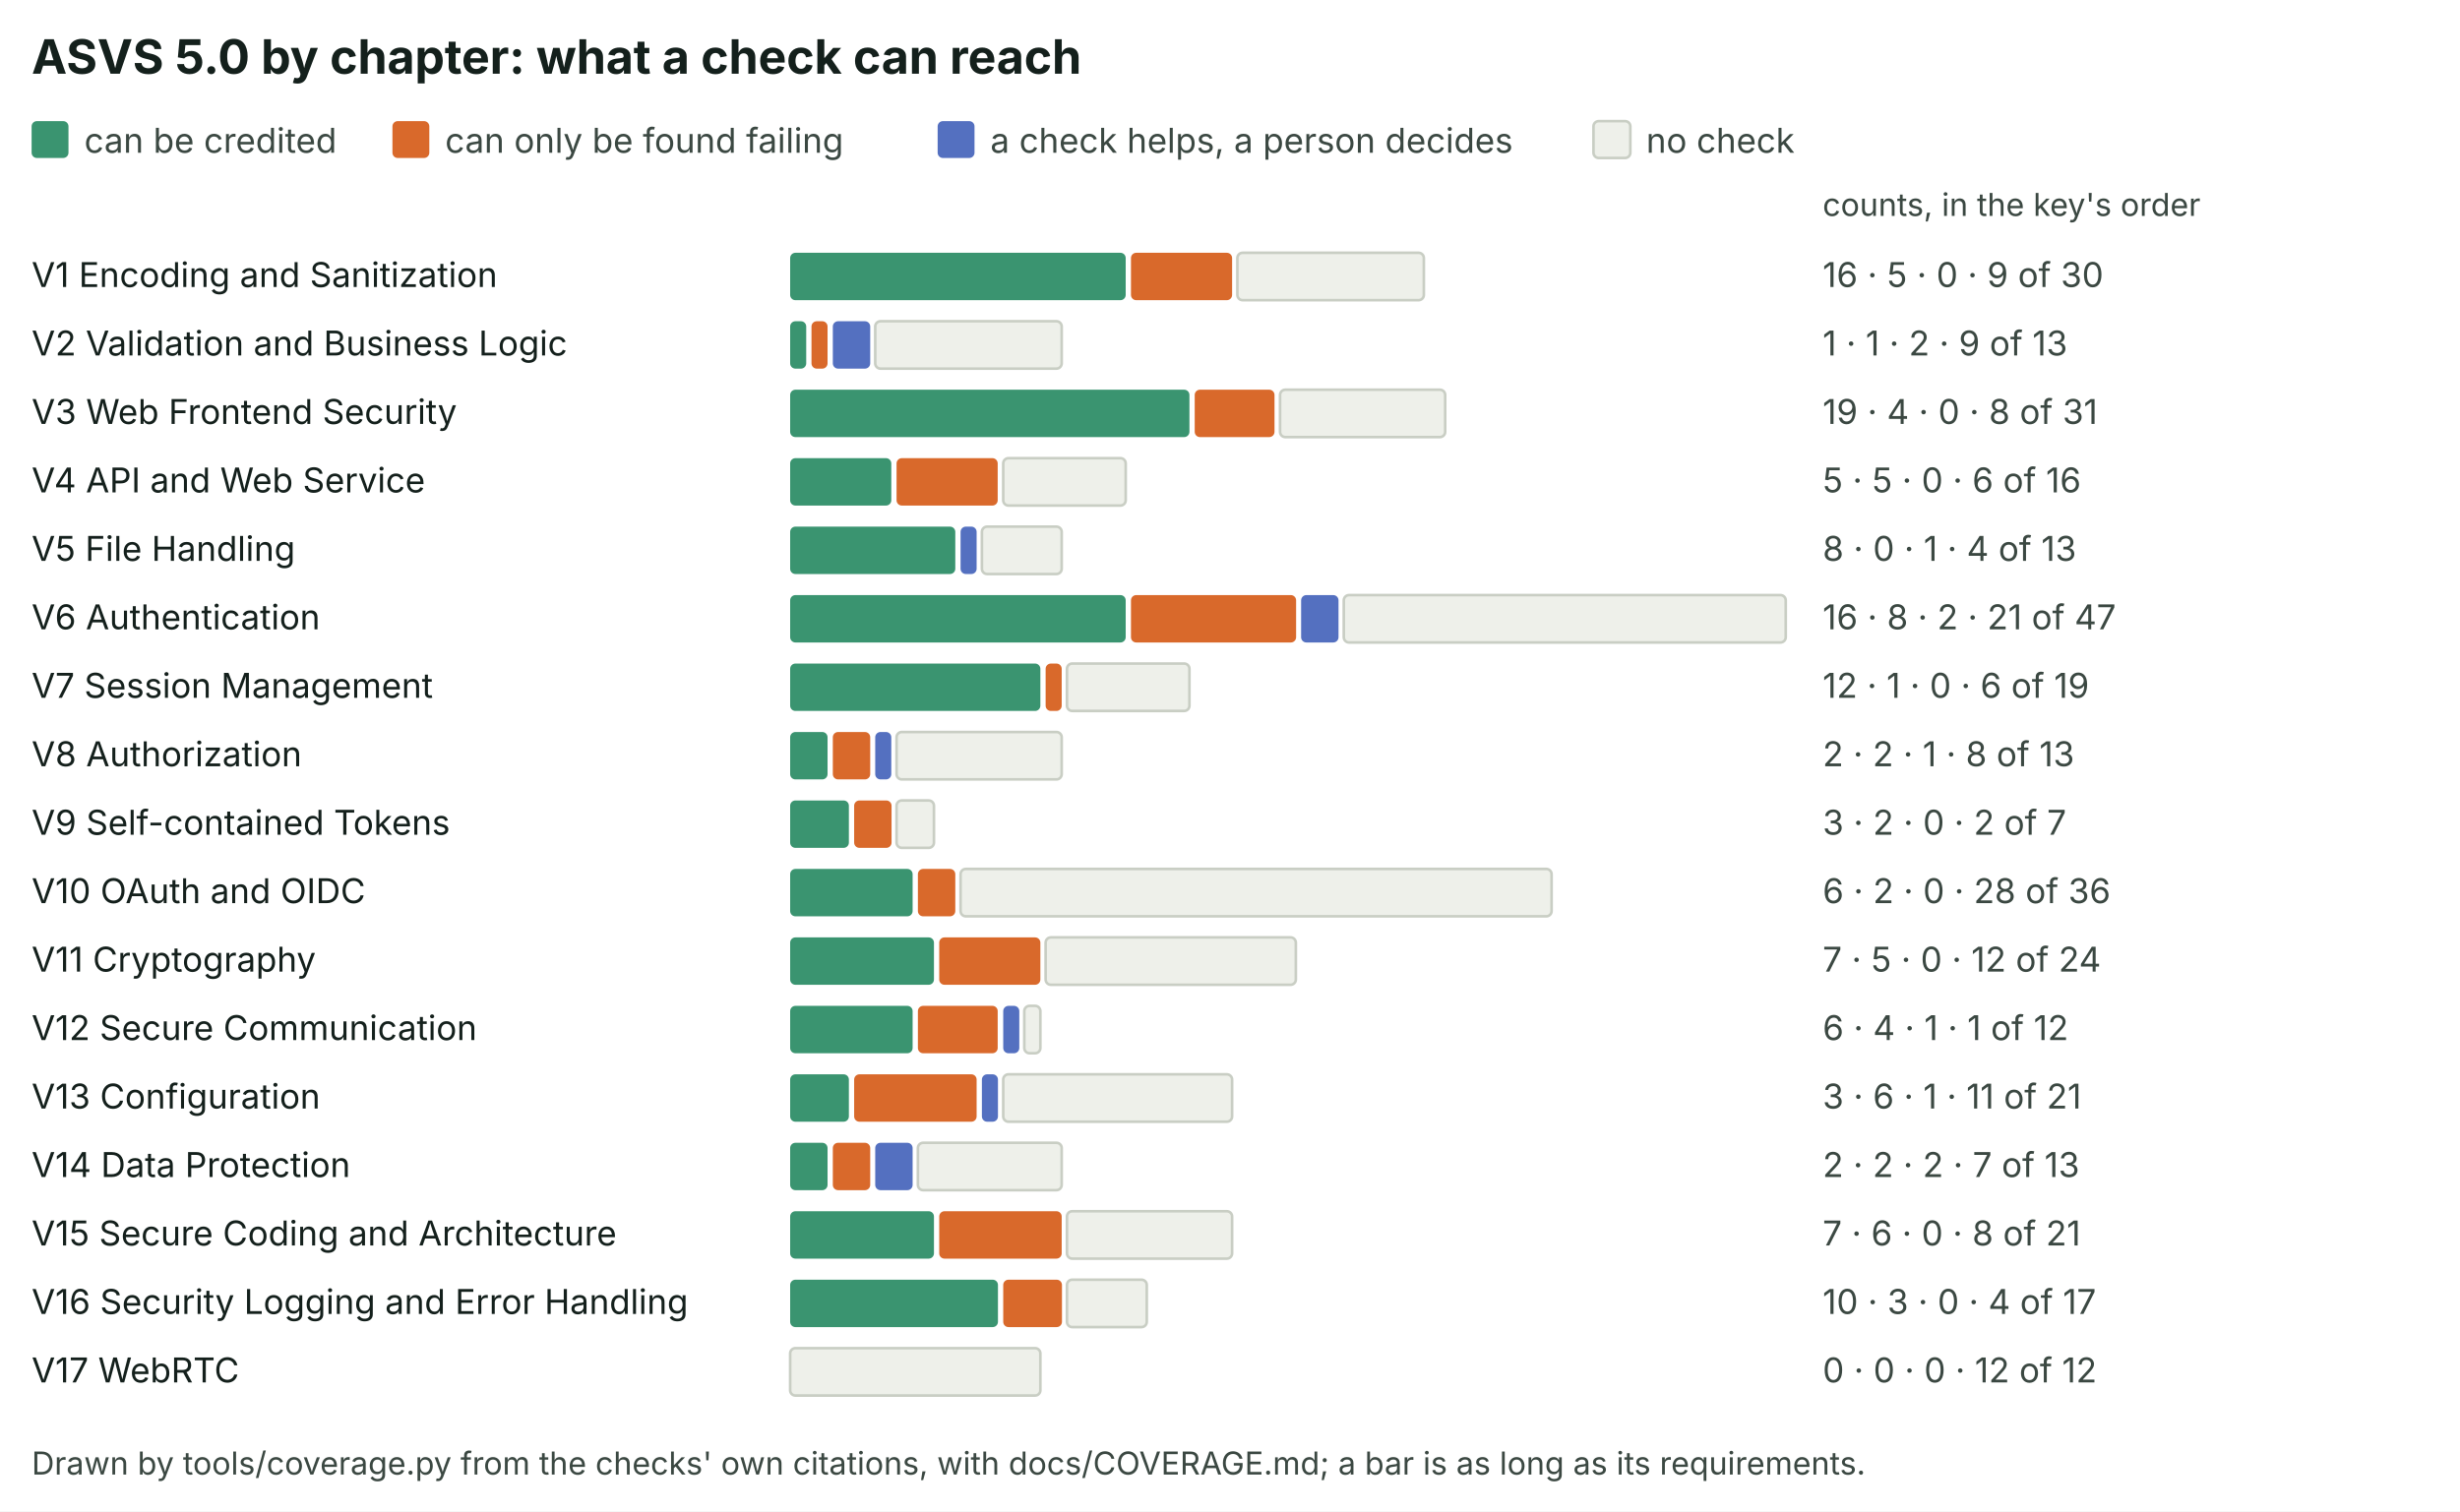
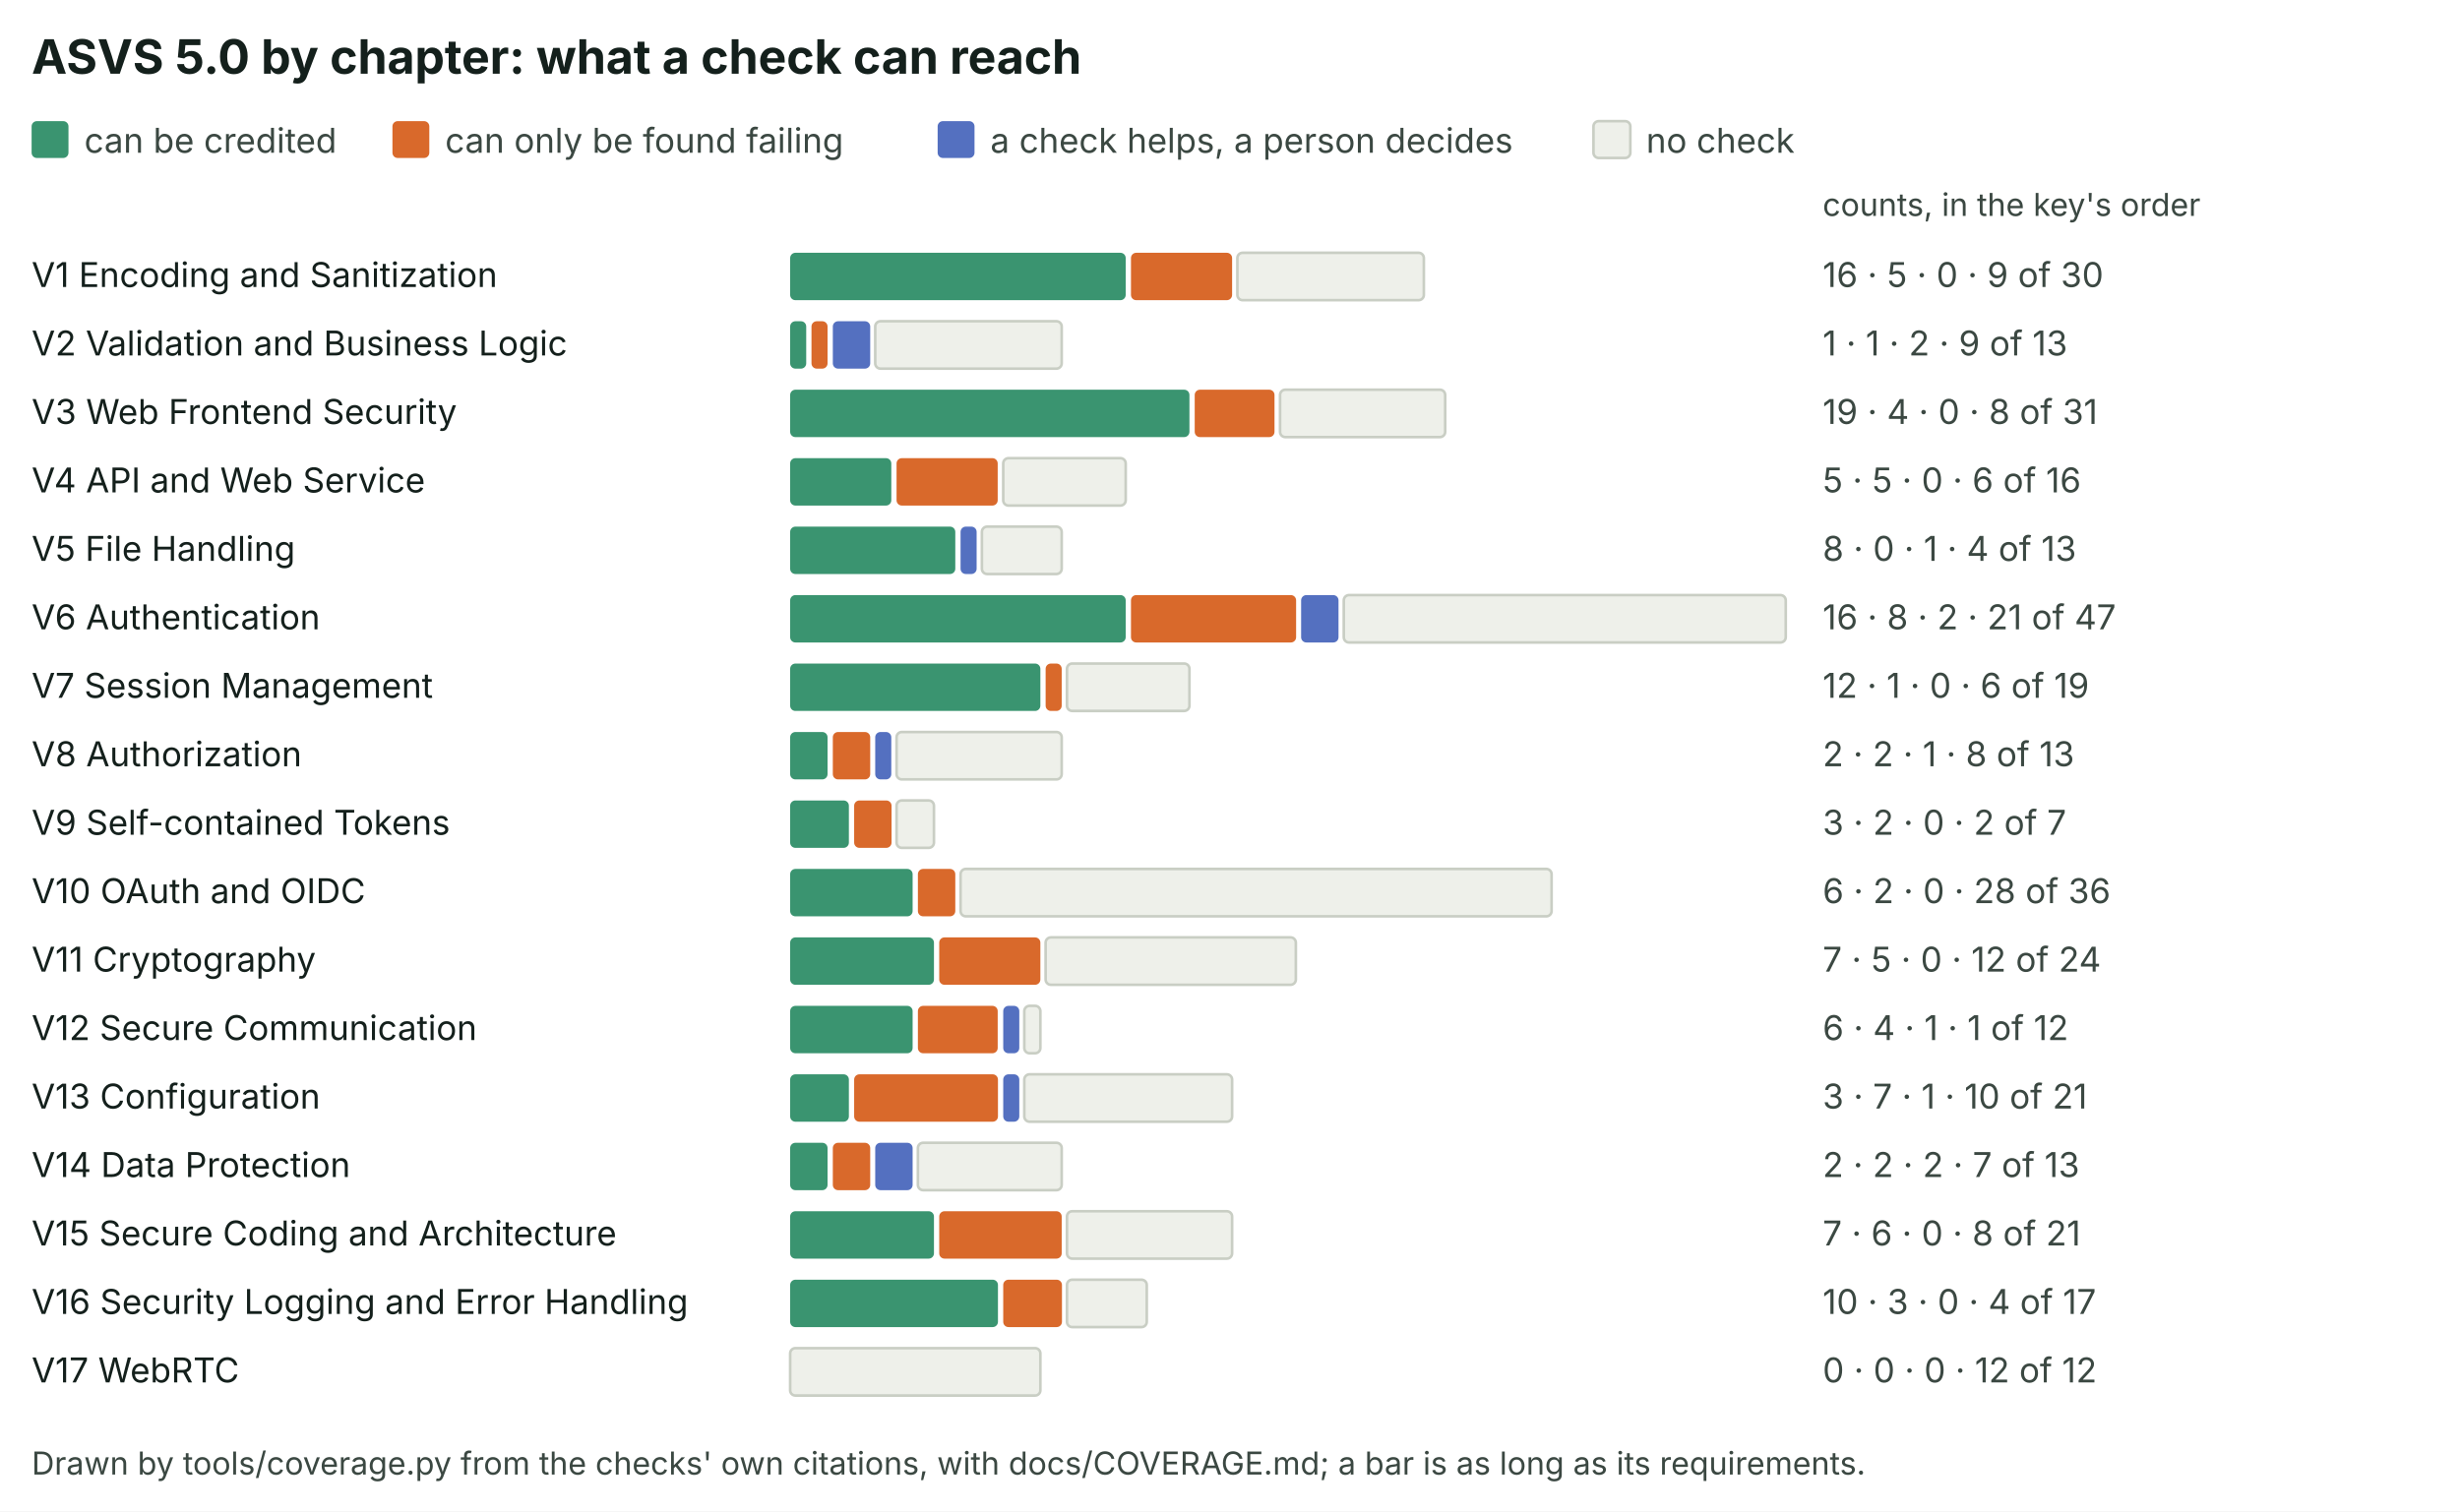
<svg xmlns="http://www.w3.org/2000/svg" viewBox="0 0 934 574" width="934" height="574" role="img" aria-labelledby="t d" font-family="Atkinson Hyperlegible, -apple-system, Segoe UI, sans-serif">
  <style>.bg{fill:#FFFFFF}.ink{fill:#14201C}.soft{fill:#3B4842}.none{fill:#EEF0EA;stroke:#C9CEC4}@media (prefers-color-scheme: dark){.bg{fill:#14201C}.ink{fill:#F3F4EF}.soft{fill:#C9CEC4}.none{fill:#182A23;stroke:#3B4842}}</style>
  <rect class="bg" width="934" height="574" />
  <text class="ink" x="12" y="28" font-size="18" font-weight="700">ASVS 5.0 by chapter: what a check can reach</text>
  <rect fill="#3A9470" x="12" y="46" width="14" height="14" rx="2" />
  <text class="soft" x="32" y="58" font-size="13">can be credited</text>
  <rect fill="#D9692B" x="149" y="46" width="14" height="14" rx="2" />
  <text class="soft" x="169" y="58" font-size="13">can only be found failing</text>
  <rect fill="#5470C0" x="356" y="46" width="14" height="14" rx="2" />
  <text class="soft" x="376" y="58" font-size="13">a check helps, a person decides</text>
  <rect class="none" x="605" y="46" width="14" height="14" rx="2" />
  <text class="soft" x="625" y="58" font-size="13">no check</text>
  <text class="soft" x="692" y="82" font-size="12">counts, in the key's order</text>
  <text class="ink" x="12" y="109" font-size="13">V1 Encoding and Sanitization</text>
  <rect fill="#3A9470" x="300.0" y="96" width="127.4" height="18" rx="2" />
  <rect fill="#D9692B" x="429.4" y="96" width="38.4" height="18" rx="2" />
  <rect class="none" x="469.8" y="96" width="70.8" height="18" rx="2" />
  <text class="soft" x="692" y="109" font-size="13">16 · 5 · 0 · 9  of 30</text>
  <text class="ink" x="12" y="135" font-size="13">V2 Validation and Business Logic</text>
  <rect fill="#3A9470" x="300.0" y="122" width="6.1" height="18" rx="2" />
  <rect fill="#D9692B" x="308.1" y="122" width="6.1" height="18" rx="2" />
  <rect fill="#5470C0" x="316.2" y="122" width="14.2" height="18" rx="2" />
  <rect class="none" x="332.3" y="122" width="70.8" height="18" rx="2" />
  <text class="soft" x="692" y="135" font-size="13">1 · 1 · 2 · 9  of 13</text>
  <text class="ink" x="12" y="161" font-size="13">V3 Web Frontend Security</text>
  <rect fill="#3A9470" x="300.0" y="148" width="151.6" height="18" rx="2" />
  <rect fill="#D9692B" x="453.6" y="148" width="30.3" height="18" rx="2" />
  <rect class="none" x="486.0" y="148" width="62.7" height="18" rx="2" />
  <text class="soft" x="692" y="161" font-size="13">19 · 4 · 0 · 8  of 31</text>
  <text class="ink" x="12" y="187" font-size="13">V4 API and Web Service</text>
  <rect fill="#3A9470" x="300.0" y="174" width="38.4" height="18" rx="2" />
  <rect fill="#D9692B" x="340.4" y="174" width="38.4" height="18" rx="2" />
  <rect class="none" x="380.9" y="174" width="46.5" height="18" rx="2" />
  <text class="soft" x="692" y="187" font-size="13">5 · 5 · 0 · 6  of 16</text>
  <text class="ink" x="12" y="213" font-size="13">V5 File Handling</text>
  <rect fill="#3A9470" x="300.0" y="200" width="62.7" height="18" rx="2" />
  <rect fill="#5470C0" x="364.7" y="200" width="6.1" height="18" rx="2" />
  <rect class="none" x="372.8" y="200" width="30.3" height="18" rx="2" />
  <text class="soft" x="692" y="213" font-size="13">8 · 0 · 1 · 4  of 13</text>
  <text class="ink" x="12" y="239" font-size="13">V6 Authentication</text>
  <rect fill="#3A9470" x="300.0" y="226" width="127.4" height="18" rx="2" />
  <rect fill="#D9692B" x="429.4" y="226" width="62.7" height="18" rx="2" />
  <rect fill="#5470C0" x="494.0" y="226" width="14.2" height="18" rx="2" />
  <rect class="none" x="510.2" y="226" width="167.8" height="18" rx="2" />
  <text class="soft" x="692" y="239" font-size="13">16 · 8 · 2 · 21  of 47</text>
  <text class="ink" x="12" y="265" font-size="13">V7 Session Management</text>
  <rect fill="#3A9470" x="300.0" y="252" width="95.0" height="18" rx="2" />
  <rect fill="#D9692B" x="397.0" y="252" width="6.1" height="18" rx="2" />
  <rect class="none" x="405.1" y="252" width="46.5" height="18" rx="2" />
  <text class="soft" x="692" y="265" font-size="13">12 · 1 · 0 · 6  of 19</text>
  <text class="ink" x="12" y="291" font-size="13">V8 Authorization</text>
  <rect fill="#3A9470" x="300.0" y="278" width="14.2" height="18" rx="2" />
  <rect fill="#D9692B" x="316.2" y="278" width="14.2" height="18" rx="2" />
  <rect fill="#5470C0" x="332.3" y="278" width="6.1" height="18" rx="2" />
  <rect class="none" x="340.4" y="278" width="62.7" height="18" rx="2" />
  <text class="soft" x="692" y="291" font-size="13">2 · 2 · 1 · 8  of 13</text>
  <text class="ink" x="12" y="317" font-size="13">V9 Self-contained Tokens</text>
  <rect fill="#3A9470" x="300.0" y="304" width="22.3" height="18" rx="2" />
  <rect fill="#D9692B" x="324.3" y="304" width="14.2" height="18" rx="2" />
  <rect class="none" x="340.4" y="304" width="14.2" height="18" rx="2" />
  <text class="soft" x="692" y="317" font-size="13">3 · 2 · 0 · 2  of 7</text>
  <text class="ink" x="12" y="343" font-size="13">V10 OAuth and OIDC</text>
  <rect fill="#3A9470" x="300.0" y="330" width="46.5" height="18" rx="2" />
  <rect fill="#D9692B" x="348.5" y="330" width="14.2" height="18" rx="2" />
  <rect class="none" x="364.7" y="330" width="224.4" height="18" rx="2" />
  <text class="soft" x="692" y="343" font-size="13">6 · 2 · 0 · 28  of 36</text>
  <text class="ink" x="12" y="369" font-size="13">V11 Cryptography</text>
  <rect fill="#3A9470" x="300.0" y="356" width="54.6" height="18" rx="2" />
  <rect fill="#D9692B" x="356.6" y="356" width="38.4" height="18" rx="2" />
  <rect class="none" x="397.0" y="356" width="95.0" height="18" rx="2" />
  <text class="soft" x="692" y="369" font-size="13">7 · 5 · 0 · 12  of 24</text>
  <text class="ink" x="12" y="395" font-size="13">V12 Secure Communication</text>
  <rect fill="#3A9470" x="300.0" y="382" width="46.5" height="18" rx="2" />
  <rect fill="#D9692B" x="348.5" y="382" width="30.3" height="18" rx="2" />
  <rect fill="#5470C0" x="380.9" y="382" width="6.1" height="18" rx="2" />
  <rect class="none" x="388.9" y="382" width="6.1" height="18" rx="2" />
  <text class="soft" x="692" y="395" font-size="13">6 · 4 · 1 · 1  of 12</text>
  <text class="ink" x="12" y="421" font-size="13">V13 Configuration</text>
  <rect fill="#3A9470" x="300.0" y="408" width="22.3" height="18" rx="2" />
-   <rect fill="#D9692B" x="324.3" y="408" width="46.5" height="18" rx="2" />
-   <rect fill="#5470C0" x="372.8" y="408" width="6.1" height="18" rx="2" />
-   <rect class="none" x="380.9" y="408" width="86.9" height="18" rx="2" />
-   <text class="soft" x="692" y="421" font-size="13">3 · 6 · 1 · 11  of 21</text>
+   <rect fill="#D9692B" x="324.3" y="408" width="54.6" height="18" rx="2" />
+   <rect fill="#5470C0" x="380.9" y="408" width="6.1" height="18" rx="2" />
+   <rect class="none" x="388.9" y="408" width="78.9" height="18" rx="2" />
+   <text class="soft" x="692" y="421" font-size="13">3 · 7 · 1 · 10  of 21</text>
  <text class="ink" x="12" y="447" font-size="13">V14 Data Protection</text>
  <rect fill="#3A9470" x="300.0" y="434" width="14.2" height="18" rx="2" />
  <rect fill="#D9692B" x="316.2" y="434" width="14.2" height="18" rx="2" />
  <rect fill="#5470C0" x="332.3" y="434" width="14.2" height="18" rx="2" />
  <rect class="none" x="348.5" y="434" width="54.6" height="18" rx="2" />
  <text class="soft" x="692" y="447" font-size="13">2 · 2 · 2 · 7  of 13</text>
  <text class="ink" x="12" y="473" font-size="13">V15 Secure Coding and Architecture</text>
  <rect fill="#3A9470" x="300.0" y="460" width="54.6" height="18" rx="2" />
  <rect fill="#D9692B" x="356.6" y="460" width="46.5" height="18" rx="2" />
  <rect class="none" x="405.1" y="460" width="62.7" height="18" rx="2" />
  <text class="soft" x="692" y="473" font-size="13">7 · 6 · 0 · 8  of 21</text>
  <text class="ink" x="12" y="499" font-size="13">V16 Security Logging and Error Handling</text>
  <rect fill="#3A9470" x="300.0" y="486" width="78.9" height="18" rx="2" />
  <rect fill="#D9692B" x="380.9" y="486" width="22.3" height="18" rx="2" />
  <rect class="none" x="405.1" y="486" width="30.3" height="18" rx="2" />
  <text class="soft" x="692" y="499" font-size="13">10 · 3 · 0 · 4  of 17</text>
  <text class="ink" x="12" y="525" font-size="13">V17 WebRTC</text>
  <rect class="none" x="300.0" y="512" width="95.0" height="18" rx="2" />
  <text class="soft" x="692" y="525" font-size="13">0 · 0 · 0 · 12  of 12</text>
  <text class="soft" x="12" y="560" font-size="12">Drawn by tools/coverage.py from the checks' own citations, with docs/COVERAGE.md; a bar is as long as its requirements.</text>
</svg>
